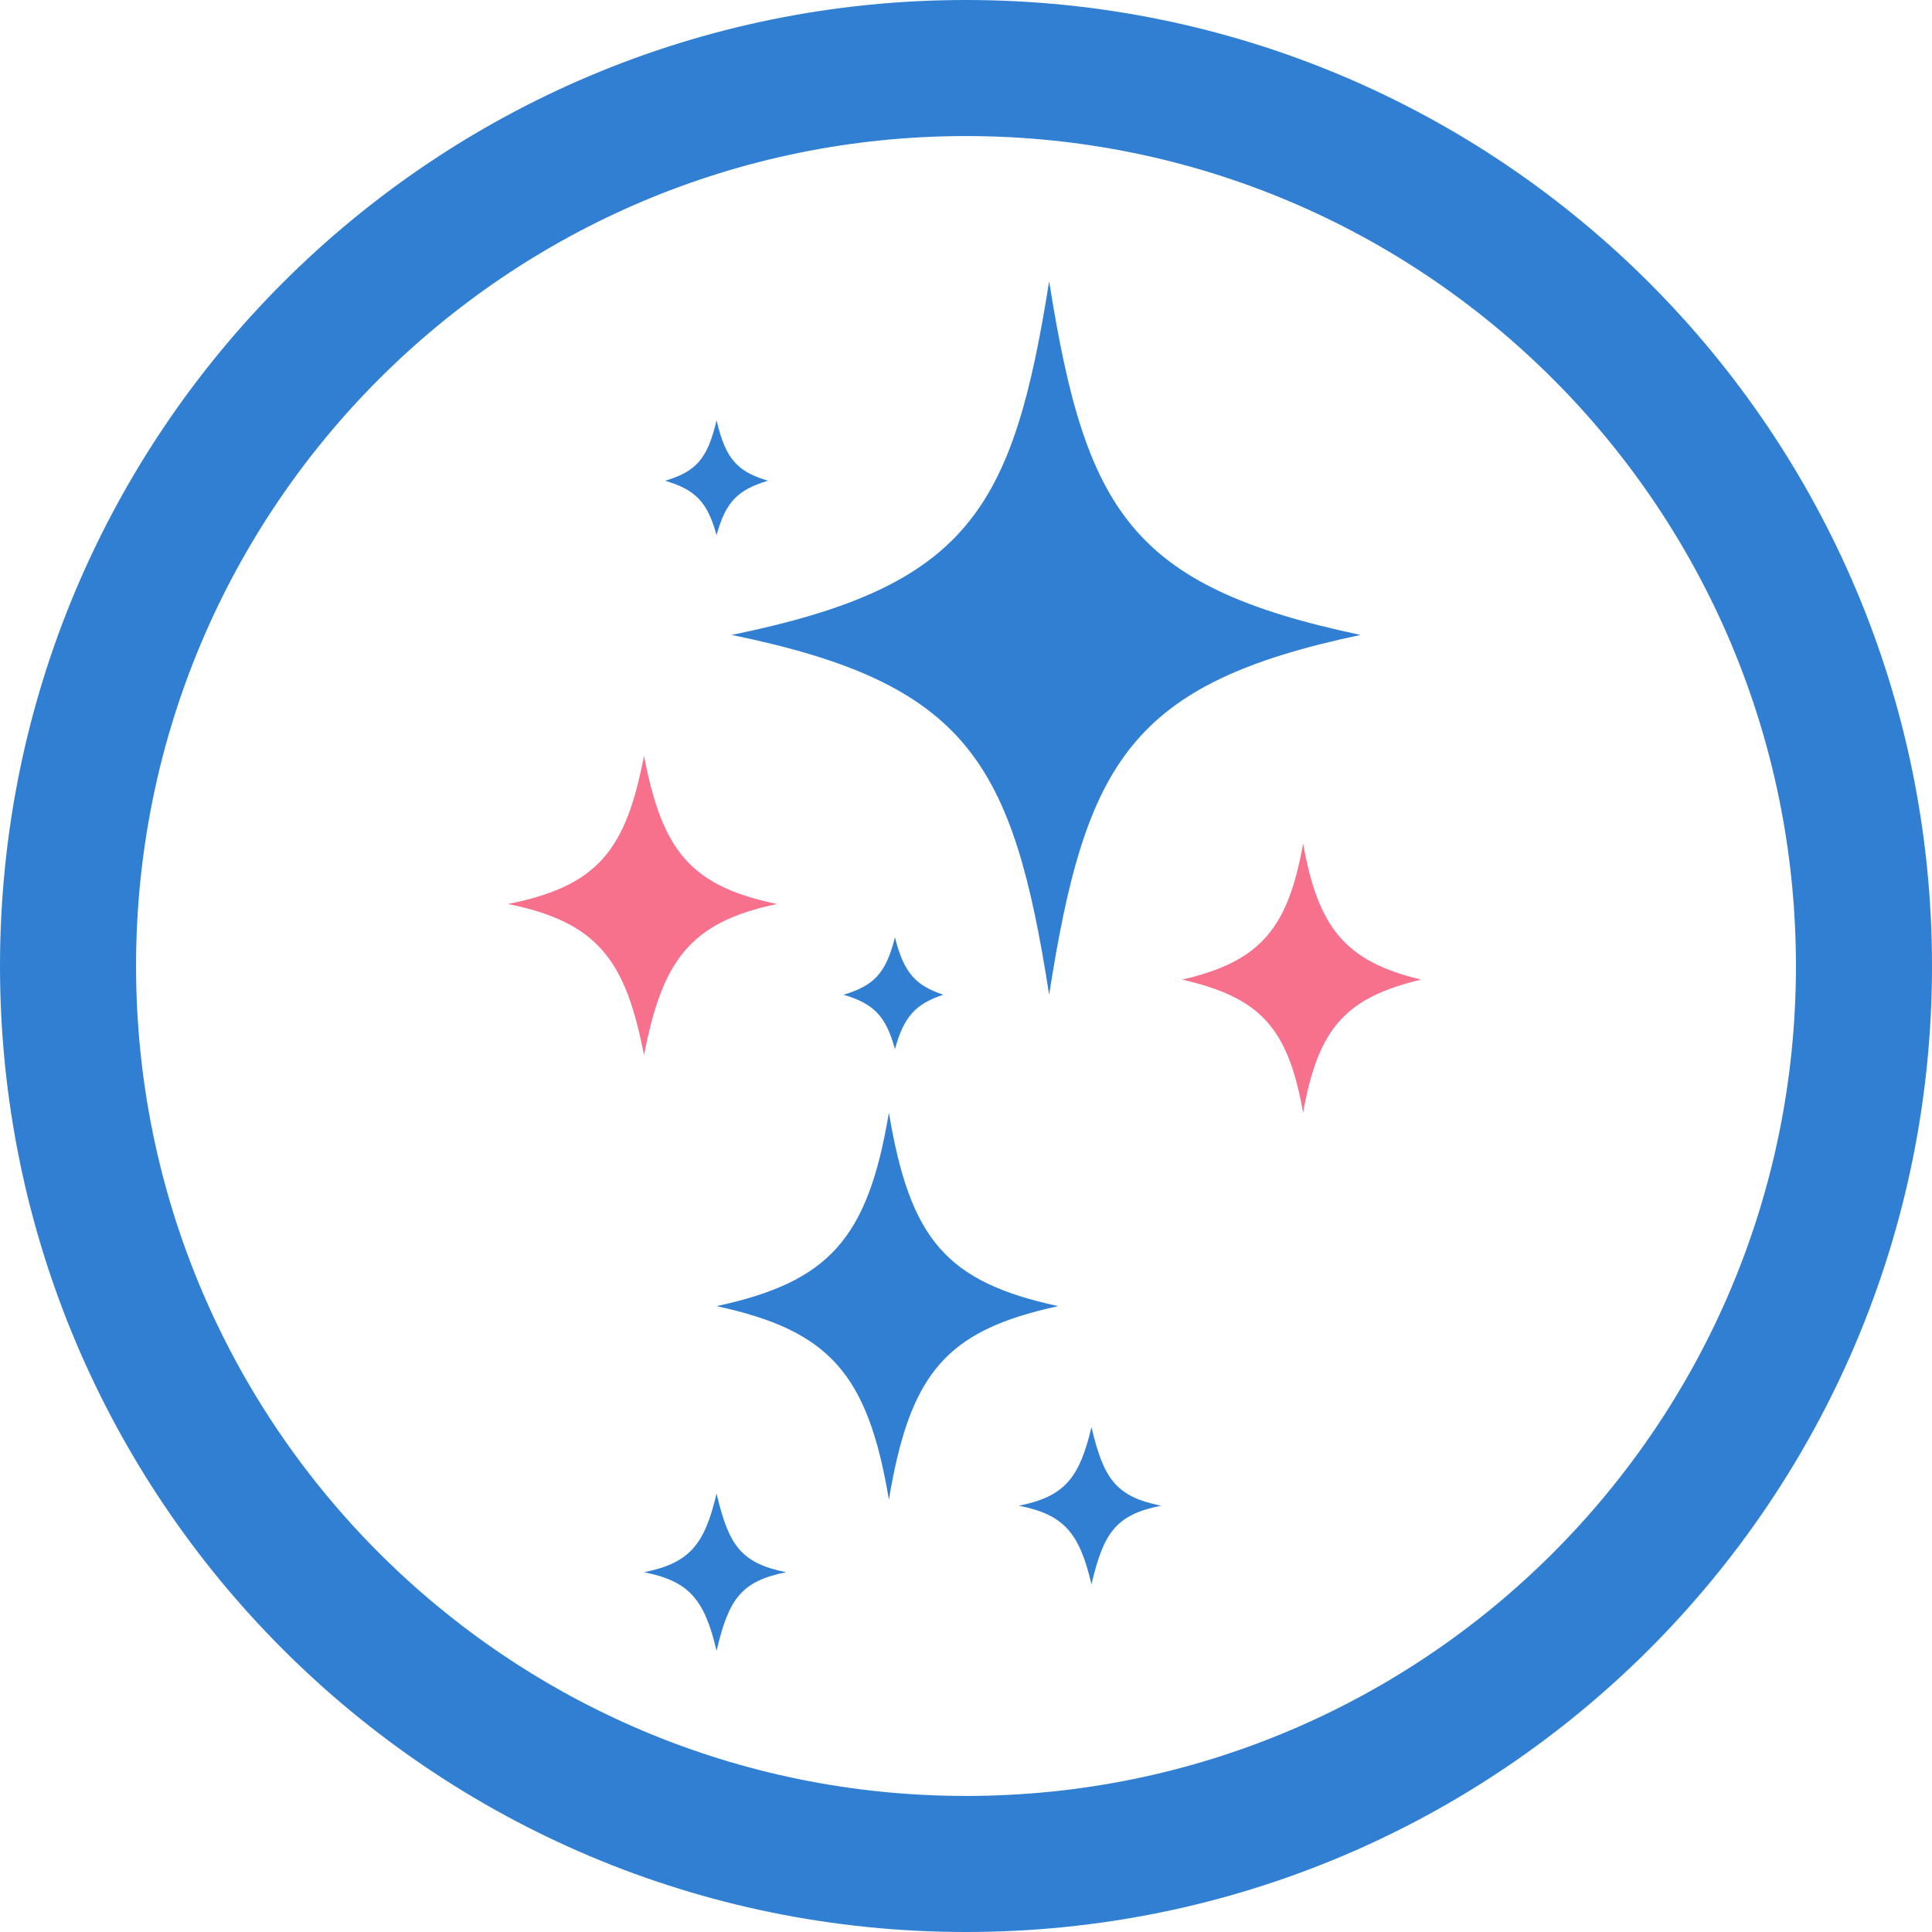
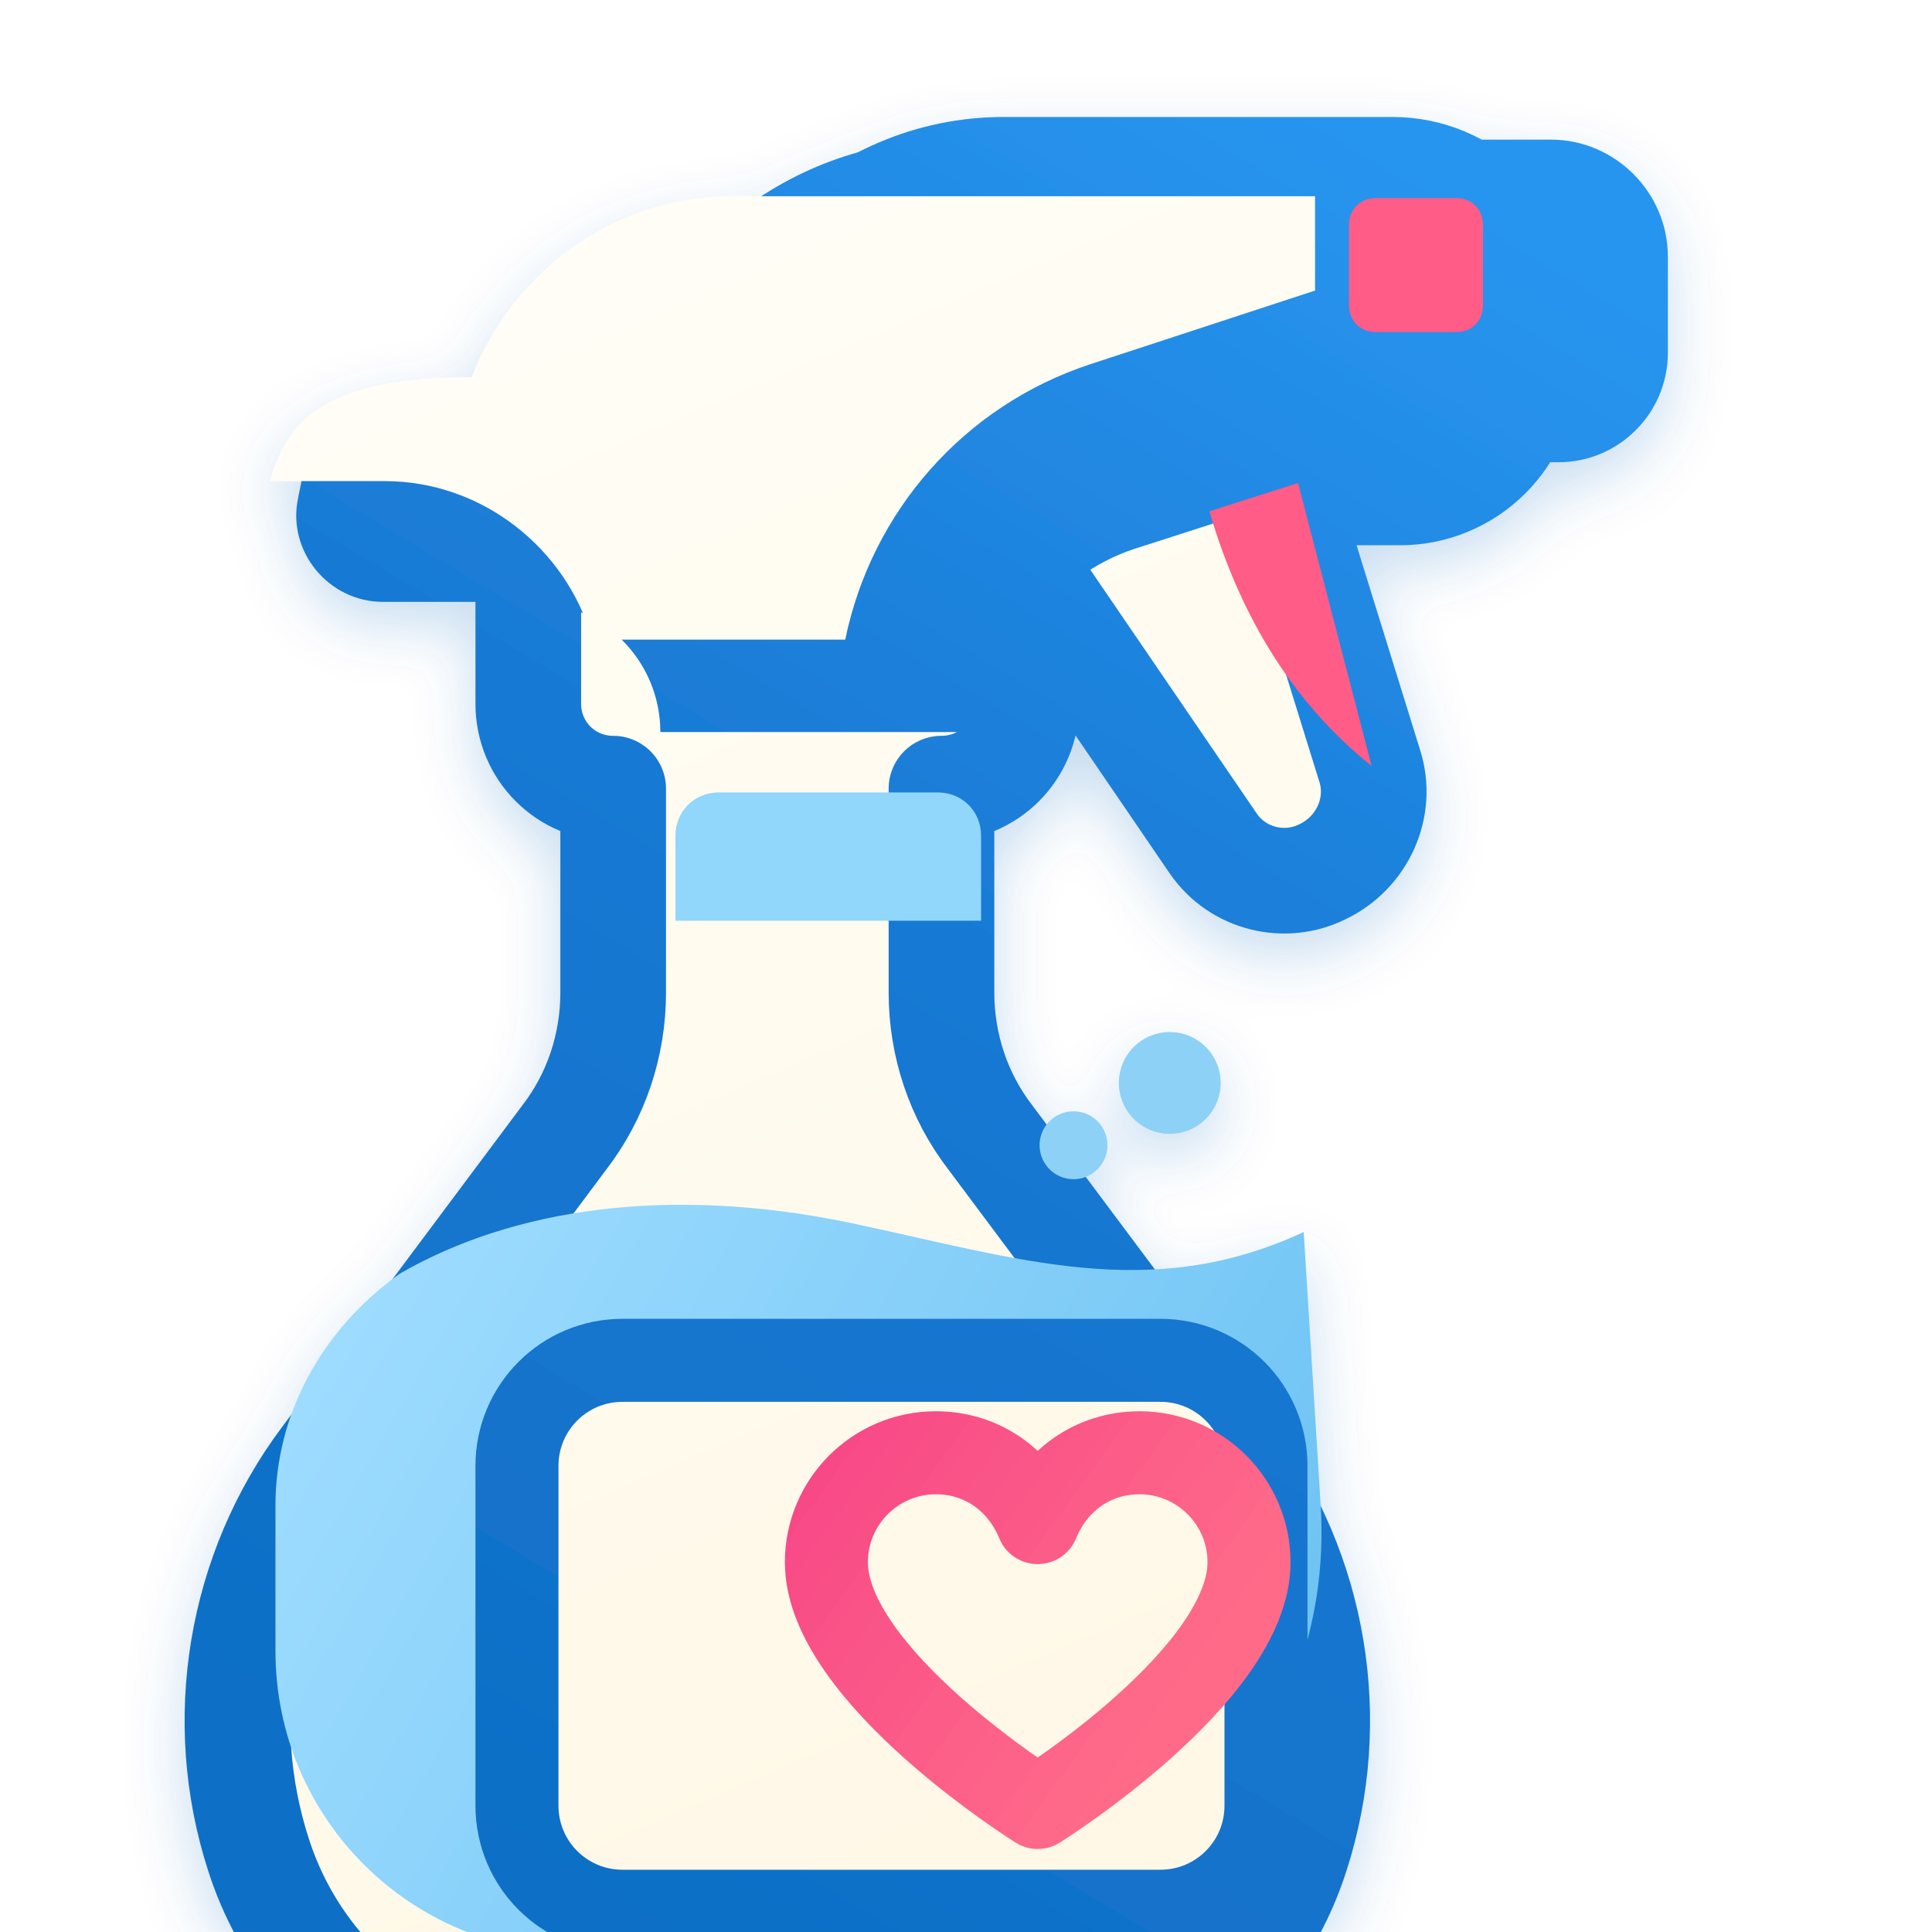
- <svg xmlns="http://www.w3.org/2000/svg" width="639" height="639" viewBox="158 134 639 639" role="img" aria-labelledby="title desc">
-   <path id="outer-circle-ring" data-name="Outer circle ring" fill="#307FD3" fill-rule="evenodd" d="M477.5 134C654.1 134 797 276.9 797 453.5C797 630.1 654.1 773 477.5 773C300.9 773 158 630.1 158 453.5C158 276.9 300.9 134 477.5 134ZM477.5 179C325.8 179 203 301.8 203 453.5C203 605.2 325.8 728 477.5 728C629.2 728 752 605.2 752 453.5C752 301.8 629.2 179 477.5 179Z" />
-   <path id="sparkle-large-top" data-name="Large top sparkle" fill="#307FD3" d="M505 227C493 303 478 328 400 344C478 360 493 386 505 463C517 386 532 360 608 344C532 328 517 303 505 227Z" />
-   <path id="sparkle-large-bottom" data-name="Large bottom sparkle" fill="#307FD3" d="M452 502C445 544 432 558 395 566C432 574 445 588 452 630C459 588 471 574 508 566C471 558 459 544 452 502Z" />
-   <path id="sparkle-left" data-name="Left sparkle" fill="#f8718c" d="M371 384C365 415 356 427 326 433C356 439 365 452 371 483C377 452 386 439 415 433C386 427 377 415 371 384Z" />
-   <path id="sparkle-right" data-name="Right sparkle" fill="#f8718c" d="M589 413C584 441 575 452 549 458C575 464 584 474 589 502C594 474 603 464 628 458C603 452 594 441 589 413Z" />
-   <path id="sparkle-top-left-small" data-name="Top left small sparkle" fill="#307FD3" d="M395 273C392 286 388 290 378 293C388 296 392 300 395 311C398 300 402 296 412 293C402 290 398 286 395 273Z" />
-   <path id="sparkle-center-small" data-name="Center small sparkle" fill="#307FD3" d="M454 444C451 456 447 460 437 463C447 466 451 470 454 481C457 470 461 466 470 463C461 460 457 456 454 444Z" />
-   <path id="sparkle-bottom-left-small" data-name="Bottom left small sparkle" fill="#307FD3" d="M395 628C391 645 386 651 371 654C386 657 391 663 395 680C399 663 403 657 418 654C403 651 399 645 395 628Z" />
-   <path id="sparkle-bottom-right-small" data-name="Bottom right small sparkle" fill="#307FD3" d="M519 606C515 623 510 629 495 632C510 635 515 641 519 658C523 641 527 635 542 632C527 629 523 623 519 606Z" />
+ <svg xmlns="http://www.w3.org/2000/svg" width="1024" height="1024" viewBox="0 0 1024 1024" role="img" aria-labelledby="title desc">
+   <defs>
+     <linearGradient id="blue" x1="216" y1="960" x2="742" y2="84" gradientUnits="userSpaceOnUse">
+       <stop offset="0" stop-color="#0f6fc6" />
+       <stop offset="0.52" stop-color="#1879d3" />
+       <stop offset="1" stop-color="#2895ef" />
+     </linearGradient>
+     <linearGradient id="body" x1="337" y1="139" x2="671" y2="919" gradientUnits="userSpaceOnUse">
+       <stop offset="0" stop-color="#fffdf5" />
+       <stop offset="1" stop-color="#fff8e7" />
+     </linearGradient>
+     <linearGradient id="liquid" x1="242" y1="585" x2="785" y2="895" gradientUnits="userSpaceOnUse">
+       <stop offset="0" stop-color="#9edcff" />
+       <stop offset="1" stop-color="#66bff1" />
+     </linearGradient>
+     <linearGradient id="pink" x1="456" y1="722" x2="655" y2="866" gradientUnits="userSpaceOnUse">
+       <stop offset="0" stop-color="#f74787" />
+       <stop offset="1" stop-color="#ff6b89" />
+     </linearGradient>
+     <filter id="shadow" x="-8%" y="-8%" width="116%" height="116%">
+       <feDropShadow dx="0" dy="12" stdDeviation="16" flood-color="#0968bd" flood-opacity="0.22" />
+     </filter>
+   </defs>
+   <g filter="url(#shadow)">
+     <path fill="url(#body)" stroke="url(#blue)" stroke-linejoin="round" stroke-width="56" d="M390 232c0-78 64-142 142-142h206c39 0 70 31 70 70v35c0 37-30 66-66 66h-61l45 145c7 22-4 46-25 56-20 10-45 4-58-15l-99-145v71c0 25-20 45-45 45v108c0 28 9 55 26 77l127 170c45 60 58 139 35 210-23 72-90 121-165 121H302c-75 0-142-49-165-121-23-71-10-150 35-210l127-170c17-22 26-49 26-77V418c-25 0-45-20-45-45v-91c0-28 22-50 50-50h60Z" />
+     <path fill="url(#blue)" d="M322 226c17-88 93-152 182-152h318c34 0 62 28 62 62v51c0 32-26 58-58 58h-82l-143 46c-42 14-71 53-71 97H350c0-38-31-69-69-69h-78c-29 0-51-27-45-55l5-25c16-8 36-13 59-13h100Z" />
+     <path fill="url(#body)" d="M250 200c22-57 77-96 138-96h309v50l-119 39c-67 22-116 78-130 146H314c-14-49-59-84-110-84h-61c9-31 28-55 107-55Z" />
+     <path fill="#ff5b88" d="M729 105h43c8 0 14 6 14 14v43c0 8-6 14-14 14h-43c-8 0-14-6-14-14v-43c0-8 6-14 14-14Z" />
+     <path fill="#ff5b88" d="M641 271l47-15 39 150c-40-32-69-77-86-135Z" />
+     <path fill="#91d6fb" d="M381 420h116c13 0 23 10 23 23v45H358v-45c0-13 10-23 23-23Z" />
+     <path fill="url(#liquid)" d="M212 675c59-34 141-47 238-27 90 19 159 43 241 5l9 145c8 129-95 237-224 237H306c-88 0-160-71-160-160v-77c0-48 24-93 66-123Z" />
+     <path fill="url(#body)" stroke="url(#blue)" stroke-width="44" d="M330 721h285c31 0 56 25 56 56v180c0 31-25 56-56 56H330c-31 0-56-25-56-56V777c0-31 25-56 56-56Z" />
+     <path fill="none" stroke="url(#pink)" stroke-linecap="round" stroke-linejoin="round" stroke-width="44" d="M438 828c0-32 26-58 58-58 25 0 45 15 54 37 9-22 29-37 54-37 32 0 58 26 58 58 0 60-112 130-112 130S438 888 438 828Z" />
+     <circle cx="620" cy="574" r="27" fill="#8ed1f7" />
+     <circle cx="569" cy="607" r="18" fill="#8ed1f7" />
+   </g>
</svg>
